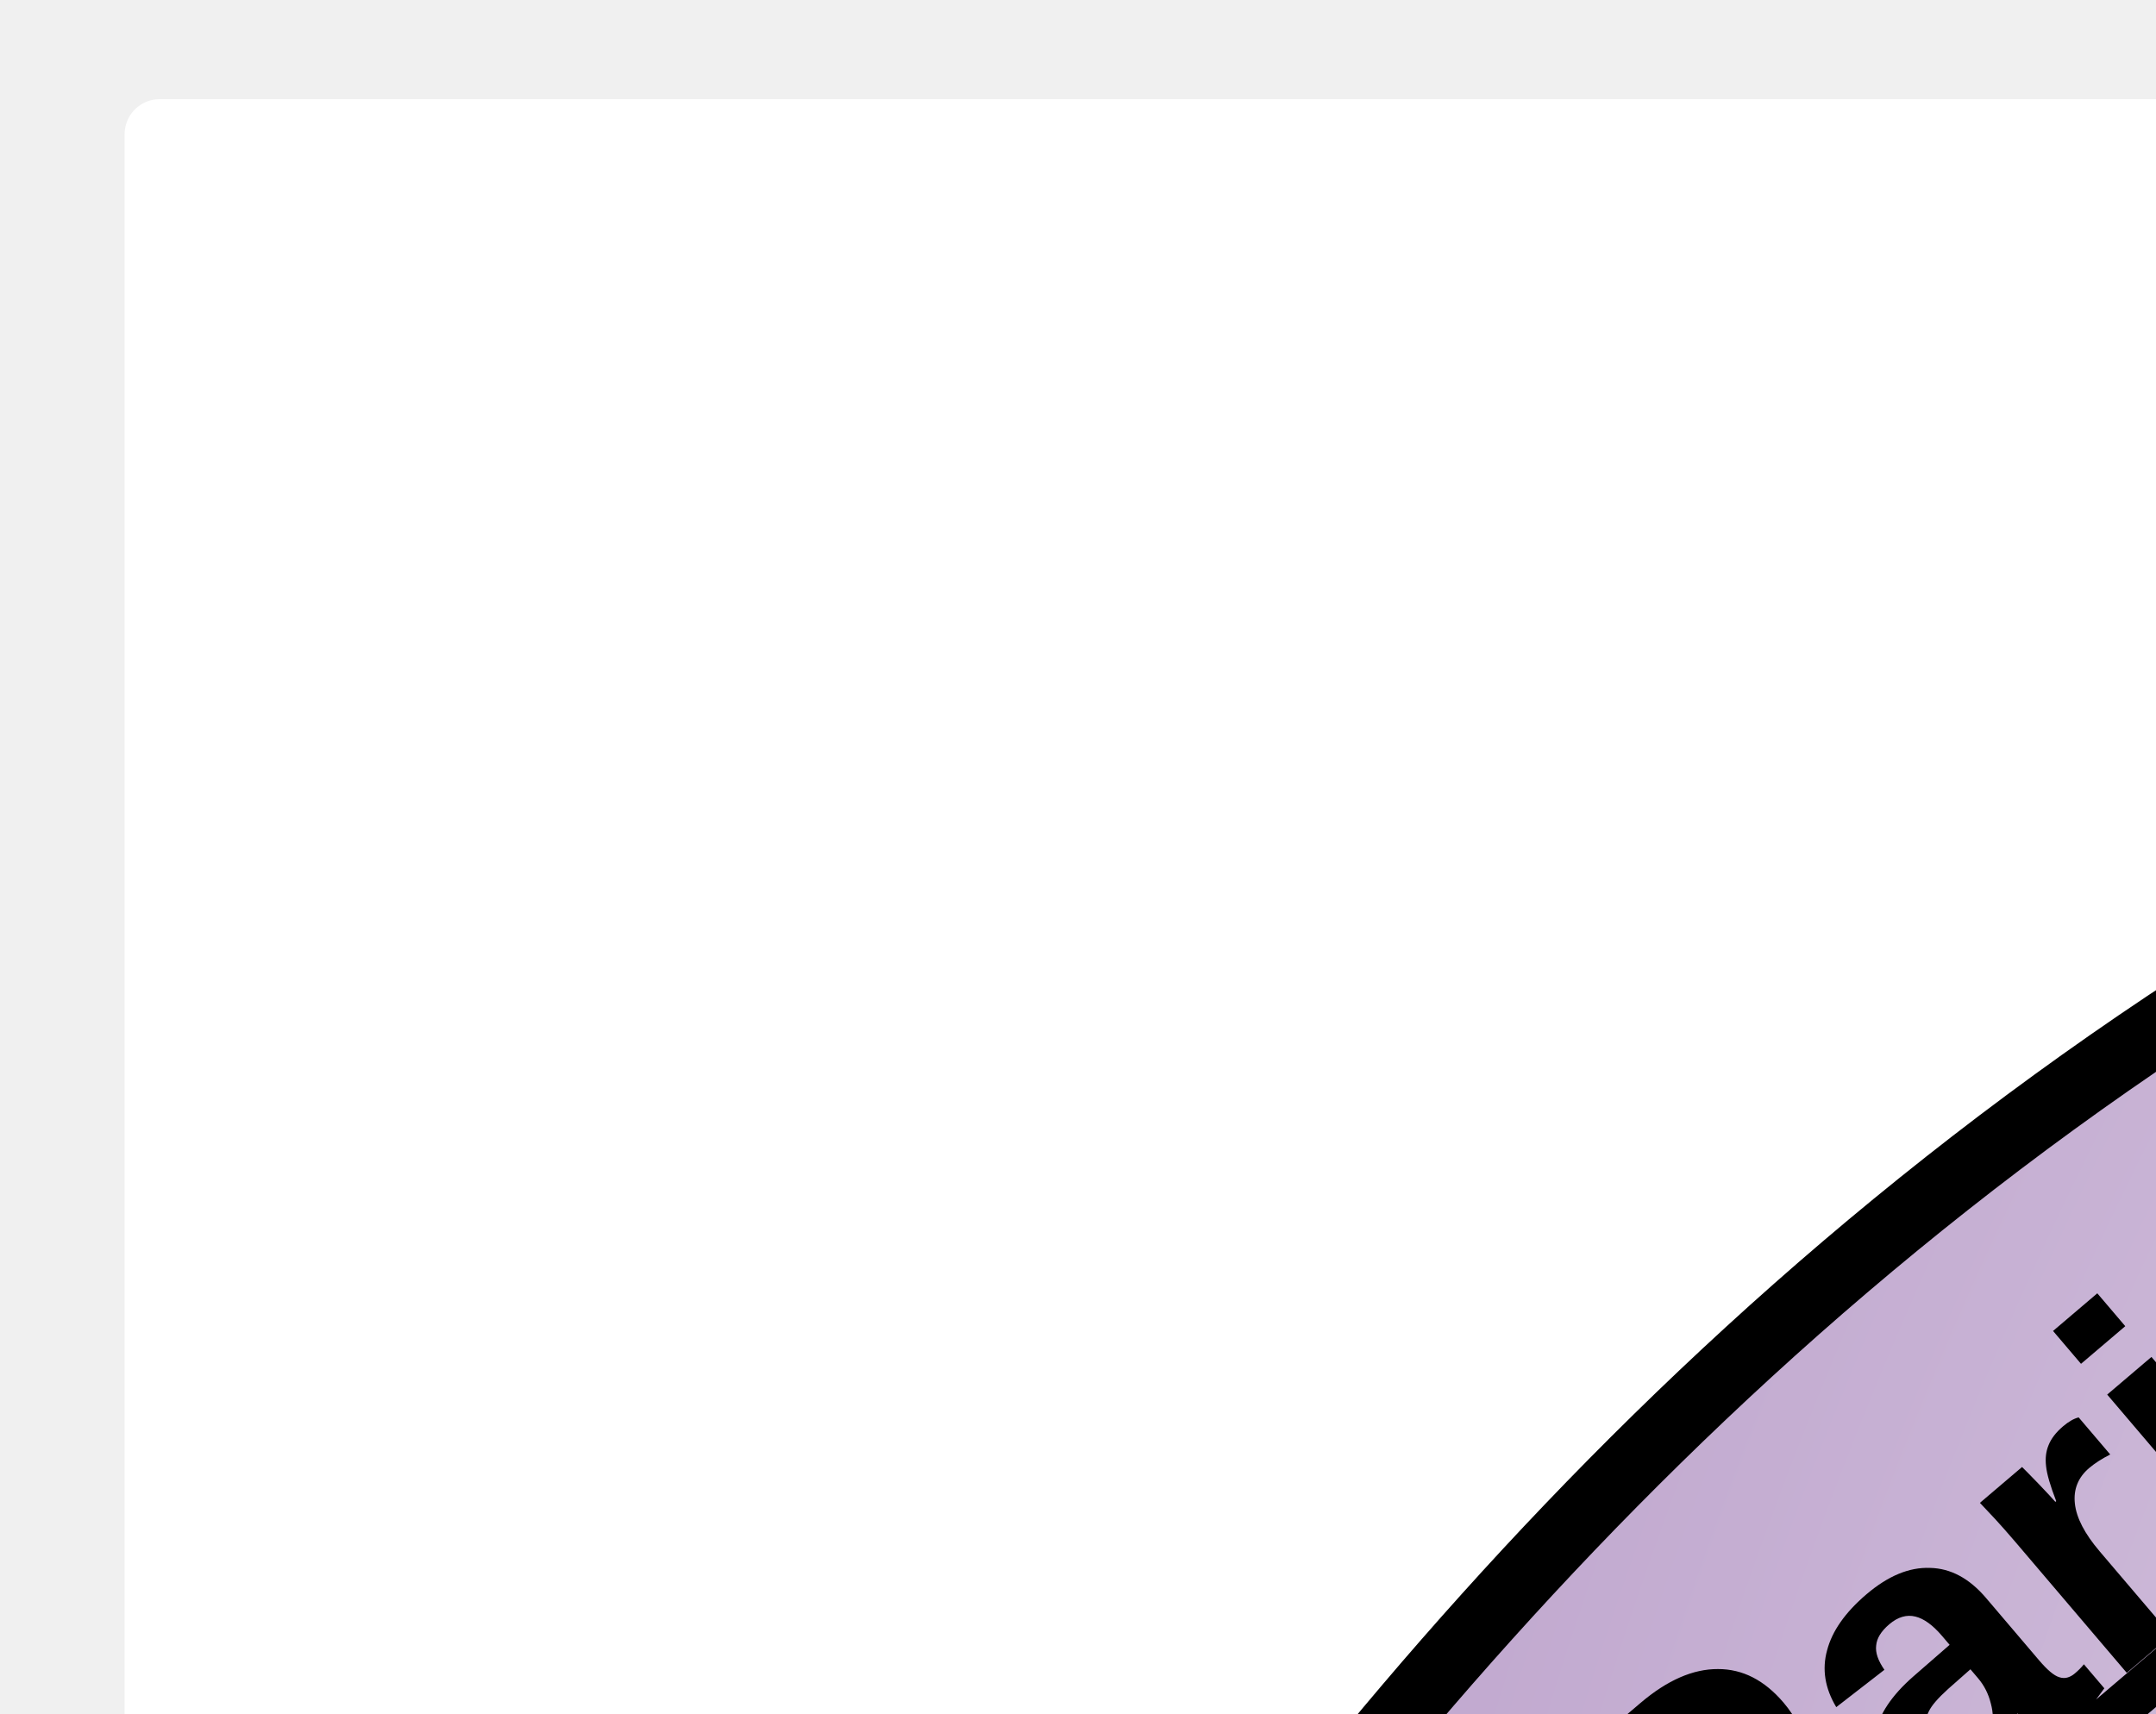
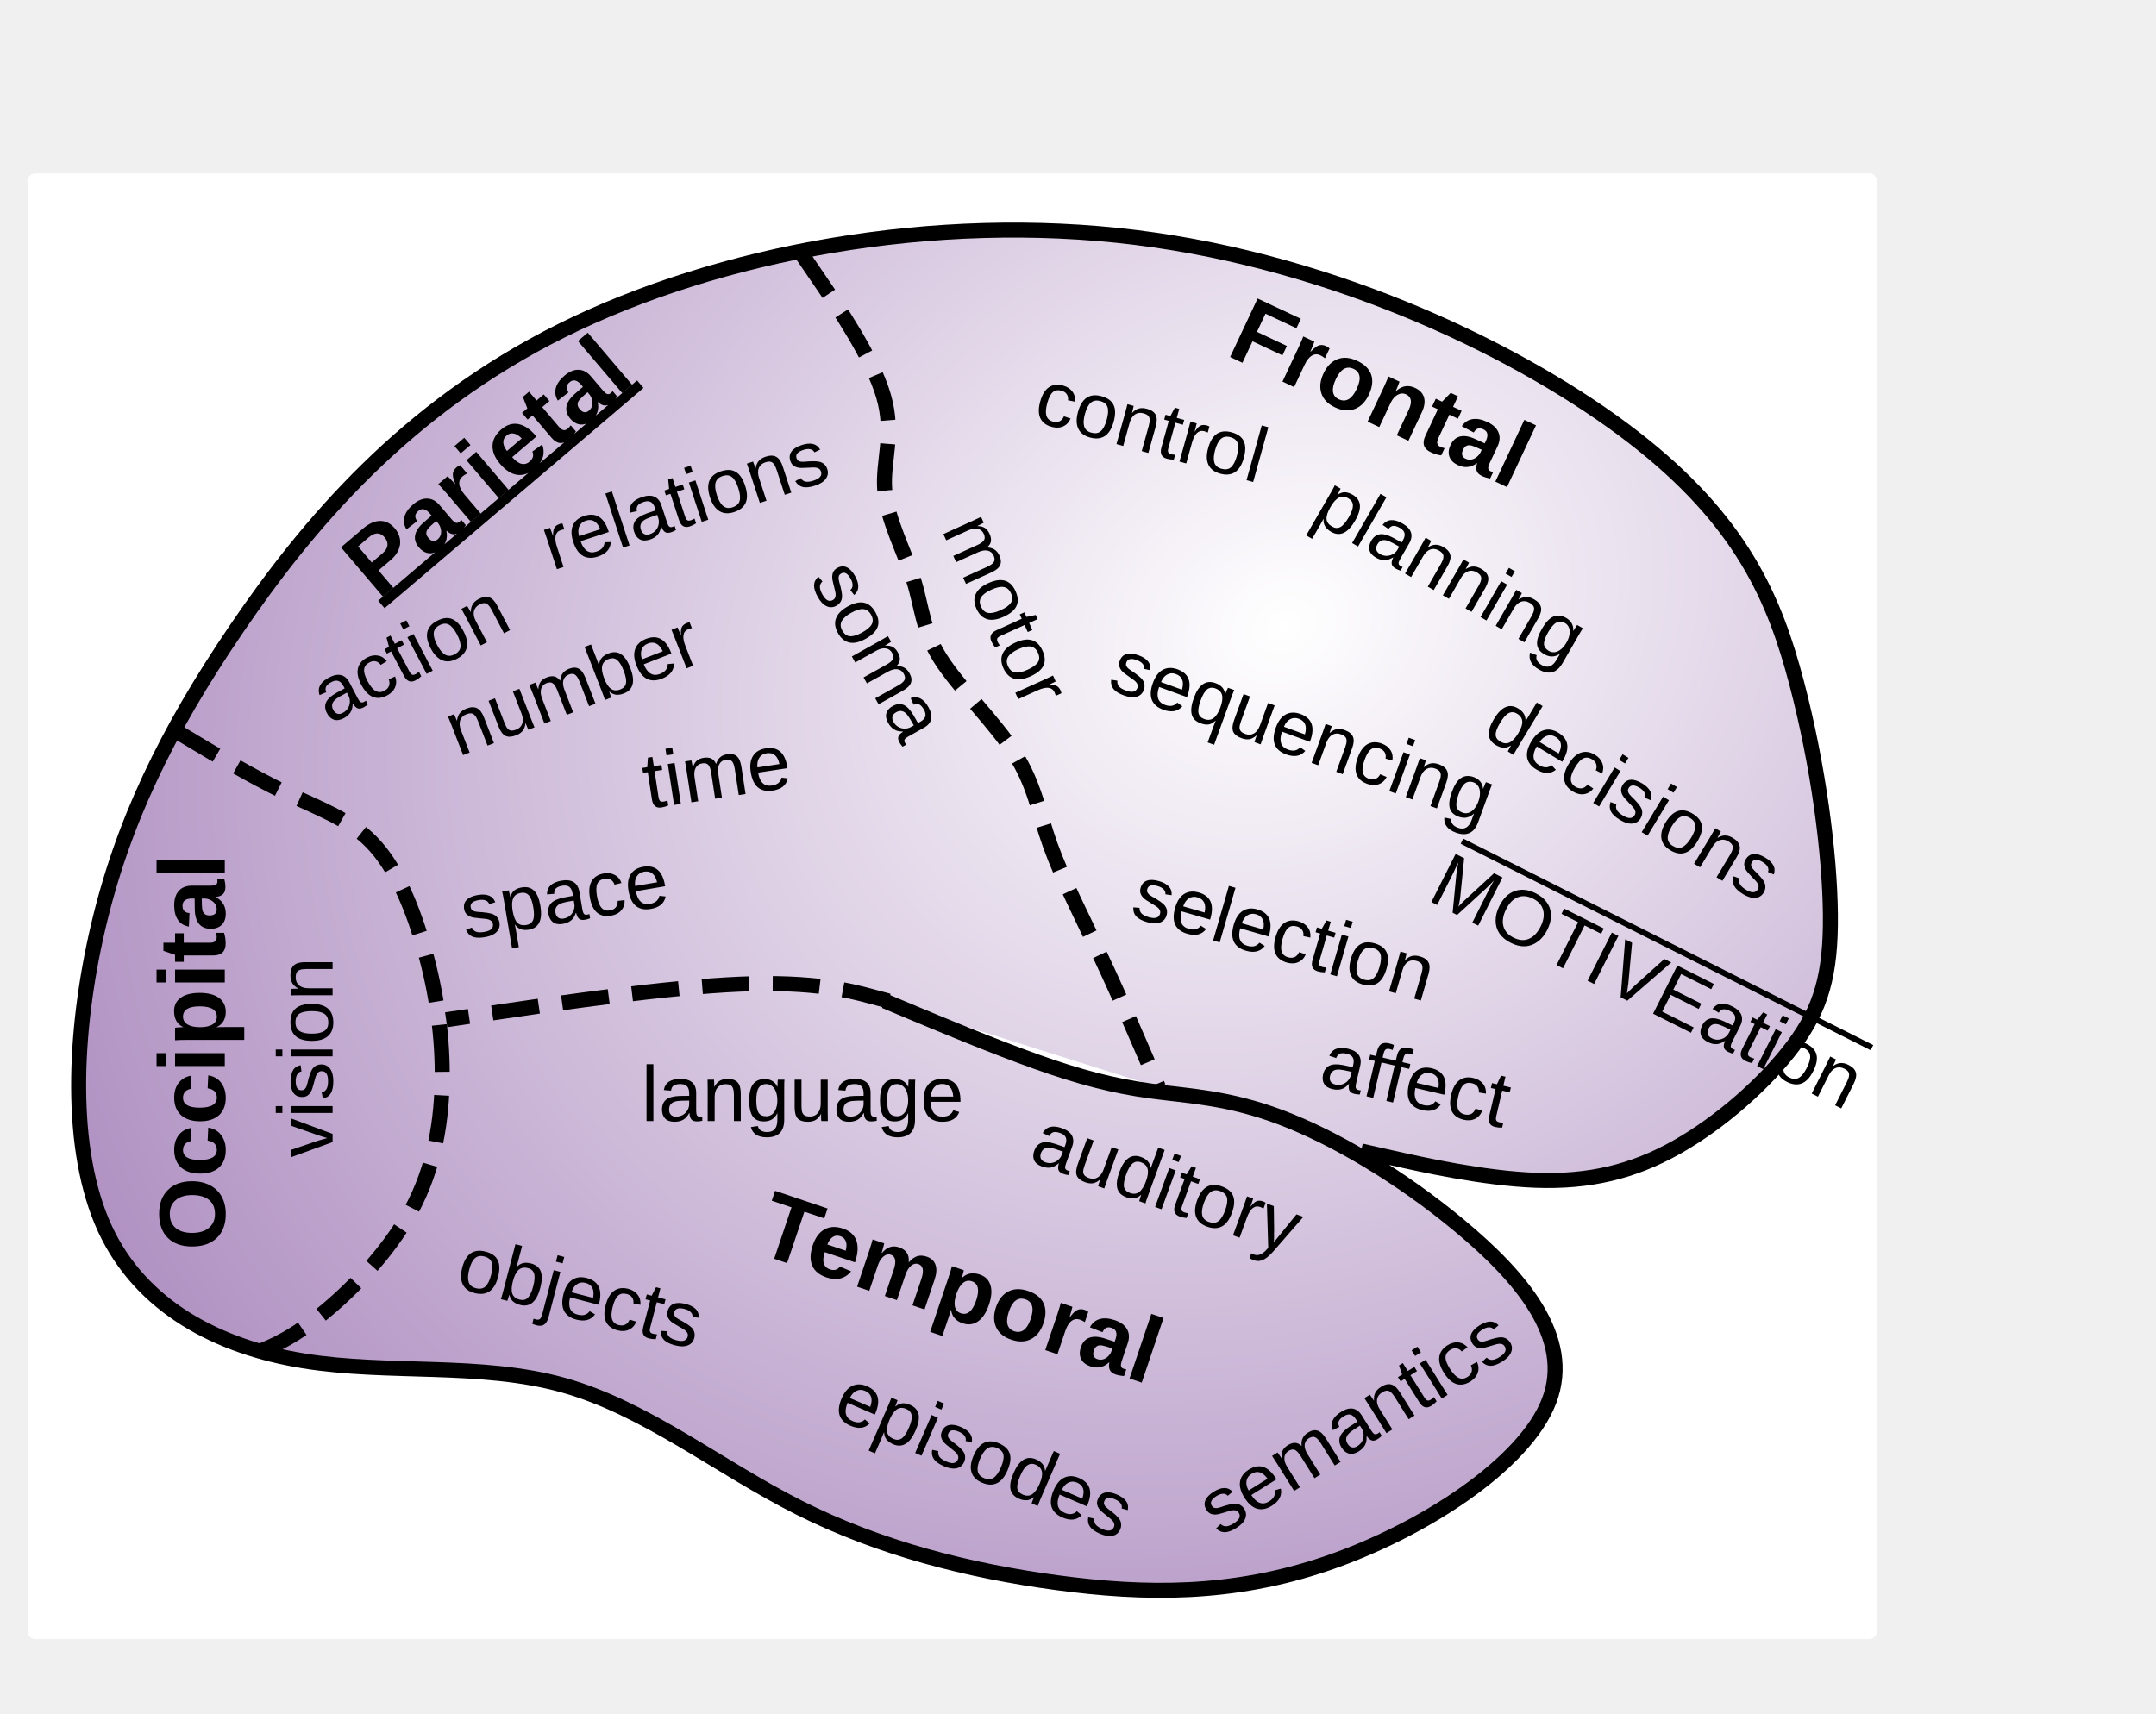
- <svg xmlns="http://www.w3.org/2000/svg" xmlns:xlink="http://www.w3.org/1999/xlink" width="243.504" height="193.606" id="svg2" version="1.1">
+ <svg xmlns="http://www.w3.org/2000/svg" xmlns:xlink="http://www.w3.org/1999/xlink" width="243.504" height="193.606" viewBox="0 0 1100 720" id="svg2" version="1.1">
  <defs id="defs4">
    <linearGradient id="linearGradient5670">
      <stop style="stop-color:#ffffff;stop-opacity:1;" offset="0" id="stop5672" />
      <stop style="stop-color:#b091c2;stop-opacity:1;" offset="1" id="stop5674" />
    </linearGradient>
    <marker id="ArrowEnd" viewBox="0 0 10 10" refX="0" refY="5" markerUnits="strokeWidth" markerWidth="4" markerHeight="3" orient="auto">
      <path d="M 0 0 L 10 5 L 0 10 z" id="path7" />
    </marker>
    <marker id="ArrowStart" viewBox="0 0 10 10" refX="10" refY="5" markerUnits="strokeWidth" markerWidth="4" markerHeight="3" orient="auto">
      <path d="M 10 0 L 0 5 L 10 10 z" id="path10" />
    </marker>
    <radialGradient xlink:href="#linearGradient5670" id="radialGradient5680" cx="121.752" cy="96.803" fx="121.752" fy="96.803" r="112.678" gradientTransform="matrix(1,0,0,0.778582,0,21.43391)" gradientUnits="userSpaceOnUse" />
    <radialGradient xlink:href="#linearGradient5670" id="radialGradient5682" gradientUnits="userSpaceOnUse" gradientTransform="matrix(1,0,0,0.778582,0,21.43391)" cx="121.752" cy="96.803" fx="121.752" fy="96.803" r="112.678" />
    <radialGradient xlink:href="#linearGradient5670" id="radialGradient5684" gradientUnits="userSpaceOnUse" gradientTransform="matrix(1,0,0,0.778582,0,21.43391)" cx="121.752" cy="96.803" fx="121.752" fy="96.803" r="112.678" />
    <radialGradient xlink:href="#linearGradient5670" id="radialGradient5686" gradientUnits="userSpaceOnUse" gradientTransform="matrix(1,0,0,0.778582,0,21.43391)" cx="121.752" cy="96.803" fx="121.752" fy="96.803" r="112.678" />
    <radialGradient xlink:href="#linearGradient5670" id="radialGradient5688" gradientUnits="userSpaceOnUse" gradientTransform="matrix(1,0,0,0.778582,0,21.43391)" cx="121.752" cy="96.803" fx="121.752" fy="96.803" r="112.678" />
    <radialGradient xlink:href="#linearGradient5670" id="radialGradient5697" gradientUnits="userSpaceOnUse" gradientTransform="matrix(-1.34503,0.6900093,0.5639576,1.099318,242.6695,-49.66968)" cx="79.696" cy="50.237" fx="79.696" fy="50.237" r="112.678" />
  </defs>
  <g transform="scale(4, 4)">
    <rect style="fill:#ffffff;fill-opacity:1;fill-rule:nonzero;stroke:#ffffff;stroke-width:1.986;stroke-linejoin:round;stroke-miterlimit:4;stroke-opacity:1;stroke-dasharray:none;stroke-dashoffset:0" id="rect4869" width="233.904" height="185.006" x="-238.415" y="-188.799" transform="scale(-1,-1)" />
    <path id="path208" d="m 112.86,108.388 c 0,0 0,0 3.426,1.434 3.426,1.433 10.281,4.304 15.863,6.296 5.579,1.993 9.883,3.106 14.586,3.746 4.703,0.637 9.805,0.797 16.578,3.348 6.773,2.551 15.227,7.492 22.879,13.867 7.652,6.375 14.508,14.188 11.398,22.321 -3.105,8.129 -16.18,16.578 -28.301,20.726 -12.117,4.145 -23.277,3.985 -34.516,2.469 -11.238,-1.512 -22.558,-4.383 -32.843,-9.563 -10.282,-5.179 -19.528,-12.675 -30.055,-15.625 -10.52,-2.949 -22.32,-1.351 -33.16,-3.105 -10.84,-1.754 -20.727,-6.855 -25.348,-16.898 -4.621,-10.043 -3.984,-25.032 -0.875,-38.344 3.106,-13.312 8.688,-24.949 17.695,-38.184 9.008,-13.23 21.442,-28.058 41.454,-38.023 20.007,-9.965 47.589,-15.066 73.261,-11.875 25.668,3.187 49.426,14.668 63.375,25.43 13.949,10.761 18.094,20.804 20.887,31.406 2.789,10.601 4.223,21.762 4.305,29.496 0.078,7.73 -1.195,12.035 -4.703,16.738 -3.508,4.703 -9.246,9.805 -14.906,12.992 -5.656,3.188 -11.238,4.461 -17.934,4.223 -6.695,-0.238 -14.508,-1.992 -18.414,-2.867 -3.902,-0.875 -3.902,-0.875 -3.902,-0.875" style="fill:url(#radialGradient5697);fill-opacity:1;stroke:#000000;stroke-width:1.914" />
    <path id="path206" d="m 102.337,13.201 c 0,0 0,0 2.23,3.265 2.231,3.266 6.696,9.805 8.129,14.746 1.434,4.942 -0.156,8.289 0.157,12.036 0.316,3.746 2.55,7.89 3.664,11.398 1.113,3.508 1.113,6.375 3.425,10.043 2.309,3.664 6.934,8.129 9.485,12.117 2.551,3.985 3.027,7.492 4.543,11.719 1.511,4.223 4.062,9.168 6.535,14.429 2.469,5.258 4.859,10.84 6.059,13.629 1.195,2.789 1.195,2.789 1.195,2.789" style="fill:none;fill-opacity:1;stroke:#000000;stroke-width:1.914;stroke-dasharray:6, 3" />
    <path id="path210" d="m 22.458,73.947 c 0,0 0,0 2.391,1.433 2.39,1.434 7.172,4.305 11.476,6.375 4.305,2.071 8.129,3.348 11.078,6.375 2.95,3.028 5.02,7.809 6.535,12.992 1.512,5.18 2.469,10.762 2.469,16.578 0,5.817 -0.953,11.879 -3.984,17.457 -3.027,5.579 -8.129,10.68 -12.035,13.711 -3.903,3.028 -6.614,3.985 -7.969,4.461 -1.352,0.477 -1.352,0.477 -1.352,0.477" style="fill:none;fill-opacity:1;stroke:#000000;stroke-width:1.914;stroke-dasharray:6, 3" />
    <path id="path212" d="m 113.341,108.388 c 0,0 0,0 -2.391,-0.637 -2.39,-0.637 -7.172,-1.91 -16.578,-1.512 -9.406,0.399 -23.437,2.469 -30.449,3.508 -7.016,1.035 -7.016,1.035 -7.016,1.035" style="fill:none;fill-opacity:1;stroke:#000000;stroke-width:1.914;stroke-dasharray:6, 3" />
    <text xml:space="preserve" style="font-size:12px;font-style:normal;font-variant:normal;font-weight:normal;font-stretch:normal;text-indent:0;text-align:start;text-decoration:none;line-height:125%;letter-spacing:0px;word-spacing:0px;text-transform:none;direction:ltr;block-progression:tb;writing-mode:lr-tb;text-anchor:start;color:#000000;fill:#000000;fill-opacity:1;fill-rule:nonzero;stroke:none;stroke-width:1px;marker:none;visibility:visible;display:inline;overflow:visible;enable-background:accumulate;font-family:Arial;-inkscape-font-specification:Arial" x="152.363" y="-42.989" id="text4769" transform="matrix(0.9050689,0.4252649,-0.4252649,0.9050689,0,0)">
      <tspan id="tspan4771" x="152.363" y="-42.989" style="font-weight:bold;-inkscape-font-specification:Arial Bold">Frontal</tspan>
    </text>
    <text xml:space="preserve" style="font-size:12px;font-style:normal;font-variant:normal;font-weight:normal;font-stretch:normal;text-indent:0;text-align:start;text-decoration:none;line-height:125%;letter-spacing:0px;word-spacing:0px;text-transform:none;direction:ltr;block-progression:tb;writing-mode:lr-tb;text-anchor:start;color:#000000;fill:#000000;fill-opacity:1;fill-rule:nonzero;stroke:none;stroke-width:1px;marker:none;visibility:visible;display:inline;overflow:visible;enable-background:accumulate;font-family:Arial;-inkscape-font-specification:Arial" x="-0.401" y="74.897" id="text4773" transform="matrix(0.7616018,-0.6480453,0.6480453,0.7616018,0,0)">
      <tspan id="tspan4775" x="-0.401" y="74.897" style="font-weight:bold;-inkscape-font-specification:Arial Bold;text-decoration:underline">Parietal</tspan>
    </text>
    <text xml:space="preserve" style="font-size:12px;font-style:normal;font-variant:normal;font-weight:normal;font-stretch:normal;text-indent:0;text-align:start;text-decoration:none;line-height:125%;letter-spacing:0px;word-spacing:0px;text-transform:none;direction:ltr;block-progression:tb;writing-mode:lr-tb;text-anchor:start;color:#000000;fill:#000000;fill-opacity:1;fill-rule:nonzero;stroke:none;stroke-width:1px;marker:none;visibility:visible;display:inline;overflow:visible;enable-background:accumulate;font-family:Arial;-inkscape-font-specification:Arial" x="135.903" y="102.332" id="text4777" transform="matrix(0.9476153,0.319414,-0.319414,0.9476153,0,0)">
      <tspan id="tspan4779" x="135.903" y="102.332" style="font-weight:bold;-inkscape-font-specification:Arial Bold">Temporal</tspan>
    </text>
    <text xml:space="preserve" style="font-size:12px;font-style:normal;font-variant:normal;font-weight:normal;font-stretch:normal;text-indent:0;text-align:start;text-decoration:none;line-height:125%;letter-spacing:0px;word-spacing:0px;text-transform:none;direction:ltr;block-progression:tb;writing-mode:lr-tb;text-anchor:start;color:#000000;fill:#000000;fill-opacity:1;fill-rule:nonzero;stroke:none;stroke-width:1px;marker:none;visibility:visible;display:inline;overflow:visible;enable-background:accumulate;font-family:Arial;-inkscape-font-specification:Arial" x="-140.209" y="28.673" id="text4781" transform="matrix(0,-1,1,0,0,0)">
      <tspan id="tspan4783" x="-140.209" y="28.673" style="font-weight:bold;-inkscape-font-specification:Arial Bold">Occipital</tspan>
    </text>
    <text xml:space="preserve" style="font-size:10px;font-style:normal;font-variant:normal;font-weight:normal;font-stretch:normal;text-indent:0;text-align:start;text-decoration:none;line-height:125%;letter-spacing:0px;word-spacing:0px;text-transform:none;direction:ltr;block-progression:tb;writing-mode:lr-tb;text-anchor:start;color:#000000;fill:#000000;fill-opacity:1;fill-rule:nonzero;stroke:none;stroke-width:1px;marker:none;visibility:visible;display:inline;overflow:visible;enable-background:accumulate;font-family:Arial;-inkscape-font-specification:Arial" x="-128.344" y="42.424" id="text4785" transform="matrix(0,-1,1,0,0,0)">
      <tspan id="tspan4787" x="-128.344" y="42.424">vision</tspan>
    </text>
    <text xml:space="preserve" style="font-size:10px;font-style:normal;font-variant:normal;font-weight:normal;font-stretch:normal;text-indent:0;text-align:start;text-decoration:none;line-height:125%;letter-spacing:0px;word-spacing:0px;text-transform:none;direction:ltr;block-progression:tb;writing-mode:lr-tb;text-anchor:start;color:#000000;fill:#000000;fill-opacity:1;fill-rule:nonzero;stroke:none;stroke-width:1px;marker:none;visibility:visible;display:inline;overflow:visible;enable-background:accumulate;font-family:Arial;-inkscape-font-specification:Arial" x="41.668" y="109.105" id="text4789" transform="matrix(0.9858376,-0.1677027,0.1677027,0.9858376,0,0)">
      <tspan id="tspan4791" x="41.668" y="109.105">space</tspan>
    </text>
    <text xml:space="preserve" style="font-size:10px;font-style:normal;font-variant:normal;font-weight:normal;font-stretch:normal;text-indent:0;text-align:start;text-decoration:none;line-height:125%;letter-spacing:0px;word-spacing:0px;text-transform:none;direction:ltr;block-progression:tb;writing-mode:lr-tb;text-anchor:start;color:#000000;fill:#000000;fill-opacity:1;fill-rule:nonzero;stroke:none;stroke-width:1px;marker:none;visibility:visible;display:inline;overflow:visible;enable-background:accumulate;font-family:Arial;-inkscape-font-specification:Arial" x="3.207" y="84.303" id="text4793" transform="matrix(0.8854978,-0.4646436,0.4646436,0.8854978,0,0)">
      <tspan id="tspan4795" x="3.207" y="84.303">action</tspan>
    </text>
    <text xml:space="preserve" style="font-size:10px;font-style:normal;font-variant:normal;font-weight:normal;font-stretch:normal;text-indent:0;text-align:start;text-decoration:none;line-height:125%;letter-spacing:0px;word-spacing:0px;text-transform:none;direction:ltr;block-progression:tb;writing-mode:lr-tb;text-anchor:start;color:#000000;fill:#000000;fill-opacity:1;fill-rule:nonzero;stroke:none;stroke-width:1px;marker:none;visibility:visible;display:inline;overflow:visible;enable-background:accumulate;font-family:Arial;-inkscape-font-specification:Arial" x="81.792" y="123.706" id="text4797">
      <tspan id="tspan4799" x="81.792" y="123.706">language</tspan>
    </text>
    <text xml:space="preserve" style="font-size:10px;font-style:normal;font-variant:normal;font-weight:normal;font-stretch:normal;text-indent:0;text-align:start;text-decoration:none;line-height:125%;letter-spacing:0px;word-spacing:0px;text-transform:none;direction:ltr;block-progression:tb;writing-mode:lr-tb;text-anchor:start;color:#000000;fill:#000000;fill-opacity:1;fill-rule:nonzero;stroke:none;stroke-width:1px;marker:none;visibility:visible;display:inline;overflow:visible;enable-background:accumulate;font-family:Arial;-inkscape-font-specification:Arial" x="167.166" y="76.119" id="text4801" transform="matrix(0.9396305,0.3421908,-0.3421908,0.9396305,0,0)">
      <tspan id="tspan4803" x="167.166" y="76.119">auditory</tspan>
    </text>
    <text xml:space="preserve" style="font-size:10px;font-style:normal;font-variant:normal;font-weight:normal;font-stretch:normal;text-indent:0;text-align:start;text-decoration:none;line-height:125%;letter-spacing:0px;word-spacing:0px;text-transform:none;direction:ltr;block-progression:tb;writing-mode:lr-tb;text-anchor:start;color:#000000;fill:#000000;fill-opacity:1;fill-rule:nonzero;stroke:none;stroke-width:1px;marker:none;visibility:visible;display:inline;overflow:visible;enable-background:accumulate;font-family:Arial;-inkscape-font-specification:Arial" x="92.581" y="125.556" id="text4805" transform="matrix(0.9676053,0.2524677,-0.2524677,0.9676053,0,0)">
      <tspan id="tspan4807" x="92.581" y="125.556">objects</tspan>
    </text>
    <text xml:space="preserve" style="font-size:10px;font-style:normal;font-variant:normal;font-weight:normal;font-stretch:normal;text-indent:0;text-align:start;text-decoration:none;line-height:125%;letter-spacing:0px;word-spacing:0px;text-transform:none;direction:ltr;block-progression:tb;writing-mode:lr-tb;text-anchor:start;color:#000000;fill:#000000;fill-opacity:1;fill-rule:nonzero;stroke:none;stroke-width:1px;marker:none;visibility:visible;display:inline;overflow:visible;enable-background:accumulate;font-family:Arial;-inkscape-font-specification:Arial" x="161.296" y="106.015" id="text4809" transform="matrix(0.9177053,0.3972619,-0.3972619,0.9177053,0,0)">
      <tspan id="tspan4811" x="161.296" y="106.015">episodes</tspan>
    </text>
    <text xml:space="preserve" style="font-size:10px;font-style:normal;font-variant:normal;font-weight:normal;font-stretch:normal;text-indent:0;text-align:start;text-decoration:none;line-height:125%;letter-spacing:0px;word-spacing:0px;text-transform:none;direction:ltr;block-progression:tb;writing-mode:lr-tb;text-anchor:start;color:#000000;fill:#000000;fill-opacity:1;fill-rule:nonzero;stroke:none;stroke-width:1px;marker:none;visibility:visible;display:inline;overflow:visible;enable-background:accumulate;font-family:Arial;-inkscape-font-specification:Arial" x="93.449" y="-89.445" id="text4813" transform="matrix(0.4128392,0.9108039,-0.9108039,0.4128392,0,0)">
      <tspan id="tspan4815" x="93.449" y="-89.445">motor</tspan>
    </text>
    <text xml:space="preserve" style="font-size:10px;font-style:normal;font-variant:normal;font-weight:normal;font-stretch:normal;text-indent:0;text-align:start;text-decoration:none;line-height:125%;letter-spacing:0px;word-spacing:0px;text-transform:none;direction:ltr;block-progression:tb;writing-mode:lr-tb;text-anchor:start;color:#000000;fill:#000000;fill-opacity:1;fill-rule:nonzero;stroke:none;stroke-width:1px;marker:none;visibility:visible;display:inline;overflow:visible;enable-background:accumulate;font-family:Arial;-inkscape-font-specification:Arial" x="183.597" y="-10.874" id="text4817">
      <tspan id="tspan4819" x="183.597" y="-10.874" />
    </text>
    <text xml:space="preserve" style="font-size:10px;font-style:normal;font-variant:normal;font-weight:normal;font-stretch:normal;text-indent:0;text-align:start;text-decoration:none;line-height:125%;letter-spacing:0px;word-spacing:0px;text-transform:none;direction:ltr;block-progression:tb;writing-mode:lr-tb;text-anchor:start;color:#000000;fill:#000000;fill-opacity:1;fill-rule:nonzero;stroke:none;stroke-width:1px;marker:none;visibility:visible;display:inline;overflow:visible;enable-background:accumulate;font-family:Arial;-inkscape-font-specification:Arial" x="97.989" y="-63.437" id="text4821" transform="matrix(0.4876768,0.8730242,-0.8730242,0.4876768,0,0)">
      <tspan id="tspan4823" x="97.989" y="-63.437">soma</tspan>
    </text>
    <text xml:space="preserve" style="font-size:10px;font-style:normal;font-variant:normal;font-weight:normal;font-stretch:normal;text-indent:0;text-align:start;text-decoration:none;line-height:125%;letter-spacing:0px;word-spacing:0px;text-transform:none;direction:ltr;block-progression:tb;writing-mode:lr-tb;text-anchor:start;color:#000000;fill:#000000;fill-opacity:1;fill-rule:nonzero;stroke:none;stroke-width:1px;marker:none;visibility:visible;display:inline;overflow:visible;enable-background:accumulate;font-family:Arial;-inkscape-font-specification:Arial" x="135.958" y="-2.098" id="text4825" transform="matrix(0.9635901,0.2673839,-0.2673839,0.9635901,0,0)">
      <tspan id="tspan4827" x="135.958" y="-2.098">control</tspan>
    </text>
    <text xml:space="preserve" style="font-size:10px;font-style:normal;font-variant:normal;font-weight:normal;font-stretch:normal;text-indent:0;text-align:start;text-decoration:none;line-height:125%;letter-spacing:0px;word-spacing:0px;text-transform:none;direction:ltr;block-progression:tb;writing-mode:lr-tb;text-anchor:start;color:#000000;fill:#000000;fill-opacity:1;fill-rule:nonzero;stroke:none;stroke-width:1px;marker:none;visibility:visible;display:inline;overflow:visible;enable-background:accumulate;font-family:Arial;-inkscape-font-specification:Arial" x="168.133" y="-42.841" id="text4829" transform="matrix(0.8663688,0.4994048,-0.4994048,0.8663688,0,0)">
      <tspan id="tspan4831" x="168.133" y="-42.841">planning</tspan>
    </text>
    <text xml:space="preserve" style="font-size:10px;font-style:normal;font-variant:normal;font-weight:normal;font-stretch:normal;text-indent:0;text-align:start;text-decoration:none;line-height:125%;letter-spacing:0px;word-spacing:0px;text-transform:none;direction:ltr;block-progression:tb;writing-mode:lr-tb;text-anchor:start;color:#000000;fill:#000000;fill-opacity:1;fill-rule:nonzero;stroke:none;stroke-width:1px;marker:none;visibility:visible;display:inline;overflow:visible;enable-background:accumulate;font-family:Arial;-inkscape-font-specification:Arial" x="37.978" y="232.444" id="text4833" transform="matrix(0.8475898,-0.5306519,0.5306519,0.8475898,0,0)">
      <tspan id="tspan4835" x="37.978" y="232.444">semantics</tspan>
    </text>
    <text xml:space="preserve" style="font-size:10px;font-style:normal;font-variant:normal;font-weight:normal;font-stretch:normal;text-indent:0;text-align:start;text-decoration:none;line-height:125%;letter-spacing:0px;word-spacing:0px;text-transform:none;direction:ltr;block-progression:tb;writing-mode:lr-tb;text-anchor:start;color:#000000;fill:#000000;fill-opacity:1;fill-rule:nonzero;stroke:none;stroke-width:1px;marker:none;visibility:visible;display:inline;overflow:visible;enable-background:accumulate;font-family:Arial;-inkscape-font-specification:Arial" x="155.95" y="16.158" id="text4837" transform="matrix(0.9398304,0.3416412,-0.3416412,0.9398304,0,0)">
      <tspan id="tspan4839" x="155.95" y="16.158">sequencing</tspan>
    </text>
    <text xml:space="preserve" style="font-size:10px;font-style:normal;font-variant:normal;font-weight:normal;font-stretch:normal;text-indent:0;text-align:start;text-decoration:none;line-height:125%;letter-spacing:0px;word-spacing:0px;text-transform:none;direction:ltr;block-progression:tb;writing-mode:lr-tb;text-anchor:start;color:#000000;fill:#000000;fill-opacity:1;fill-rule:nonzero;stroke:none;stroke-width:1px;marker:none;visibility:visible;display:inline;overflow:visible;enable-background:accumulate;font-family:Arial;-inkscape-font-specification:Arial" x="165.374" y="53.715" id="text4841" transform="matrix(0.9606383,0.2778023,-0.2778023,0.9606383,0,0)">
      <tspan id="tspan4843" x="165.374" y="53.715">selection</tspan>
    </text>
    <text xml:space="preserve" style="font-size:10px;font-style:normal;font-variant:normal;font-weight:normal;font-stretch:normal;text-indent:0;text-align:start;text-decoration:none;line-height:125%;letter-spacing:0px;word-spacing:0px;text-transform:none;direction:ltr;block-progression:tb;writing-mode:lr-tb;text-anchor:start;color:#000000;fill:#000000;fill-opacity:1;fill-rule:nonzero;stroke:none;stroke-width:1px;marker:none;visibility:visible;display:inline;overflow:visible;enable-background:accumulate;font-family:Arial;-inkscape-font-specification:Arial" x="200.147" y="-33.78" id="text4845" transform="matrix(0.8563088,0.5164641,-0.5164641,0.8563088,0,0)">
      <tspan id="tspan4847" x="200.147" y="-33.78">decisions</tspan>
    </text>
    <text xml:space="preserve" style="font-size:10px;font-style:normal;font-variant:normal;font-weight:normal;font-stretch:normal;text-indent:0;text-align:start;text-decoration:none;line-height:125%;letter-spacing:0px;word-spacing:0px;text-transform:none;direction:ltr;block-progression:tb;writing-mode:lr-tb;text-anchor:start;color:#000000;fill:#000000;fill-opacity:1;fill-rule:nonzero;stroke:none;stroke-width:1px;marker:none;visibility:visible;display:inline;overflow:visible;enable-background:accumulate;font-family:Arial;-inkscape-font-specification:Arial" x="190.697" y="77.754" id="text4849" transform="matrix(0.9738057,0.2273818,-0.2273818,0.9738057,0,0)">
      <tspan id="tspan4851" x="190.697" y="77.754">affect</tspan>
    </text>
    <text xml:space="preserve" style="font-size:10px;font-style:normal;font-variant:normal;font-weight:normal;font-stretch:normal;text-indent:0;text-align:start;text-decoration:none;line-height:125%;letter-spacing:0px;word-spacing:0px;text-transform:none;direction:ltr;block-progression:tb;writing-mode:lr-tb;text-anchor:start;color:#000000;fill:#000000;fill-opacity:1;fill-rule:nonzero;stroke:none;stroke-width:1px;marker:none;visibility:visible;display:inline;overflow:visible;enable-background:accumulate;font-family:Arial;-inkscape-font-specification:Arial" x="205.31" y="3.395" id="text4853" transform="matrix(0.8931128,0.4498327,-0.4498327,0.8931128,0,0)">
      <tspan id="tspan4855" x="205.31" y="3.395" style="text-decoration:overline">MOTIVEation</tspan>
    </text>
    <text xml:space="preserve" style="font-size:10px;font-style:normal;font-variant:normal;font-weight:normal;font-stretch:normal;text-indent:0;text-align:start;text-decoration:none;line-height:125%;letter-spacing:0px;word-spacing:0px;text-transform:none;direction:ltr;block-progression:tb;writing-mode:lr-tb;text-anchor:start;color:#000000;fill:#000000;fill-opacity:1;fill-rule:nonzero;stroke:none;stroke-width:1px;marker:none;visibility:visible;display:inline;overflow:visible;enable-background:accumulate;font-family:Arial;-inkscape-font-specification:Arial" x="68.939" y="95.415" id="text4857" transform="matrix(0.9885076,-0.1511715,0.1511715,0.9885076,0,0)">
      <tspan id="tspan4859" x="68.939" y="95.415">time</tspan>
    </text>
    <text xml:space="preserve" style="font-size:10px;font-style:normal;font-variant:normal;font-weight:normal;font-stretch:normal;text-indent:0;text-align:start;text-decoration:none;line-height:125%;letter-spacing:0px;word-spacing:0px;text-transform:none;direction:ltr;block-progression:tb;writing-mode:lr-tb;text-anchor:start;color:#000000;fill:#000000;fill-opacity:1;fill-rule:nonzero;stroke:none;stroke-width:1px;marker:none;visibility:visible;display:inline;overflow:visible;enable-background:accumulate;font-family:Arial;-inkscape-font-specification:Arial" x="26.501" y="93.168" id="text4861" transform="matrix(0.932178,-0.3620003,0.3620003,0.932178,0,0)">
      <tspan id="tspan4863" x="26.501" y="93.168">number</tspan>
    </text>
    <text xml:space="preserve" style="font-size:10px;font-style:normal;font-variant:normal;font-weight:normal;font-stretch:normal;text-indent:0;text-align:start;text-decoration:none;line-height:125%;letter-spacing:0px;word-spacing:0px;text-transform:none;direction:ltr;block-progression:tb;writing-mode:lr-tb;text-anchor:start;color:#000000;fill:#000000;fill-opacity:1;fill-rule:nonzero;stroke:none;stroke-width:1px;marker:none;visibility:visible;display:inline;overflow:visible;enable-background:accumulate;font-family:Arial;-inkscape-font-specification:Arial" x="50.289" y="72.709" id="text4865" transform="matrix(0.950588,-0.3104552,0.3104552,0.950588,0,0)">
      <tspan id="tspan4867" x="50.289" y="72.709">relations</tspan>
    </text>
  </g>
</svg>
